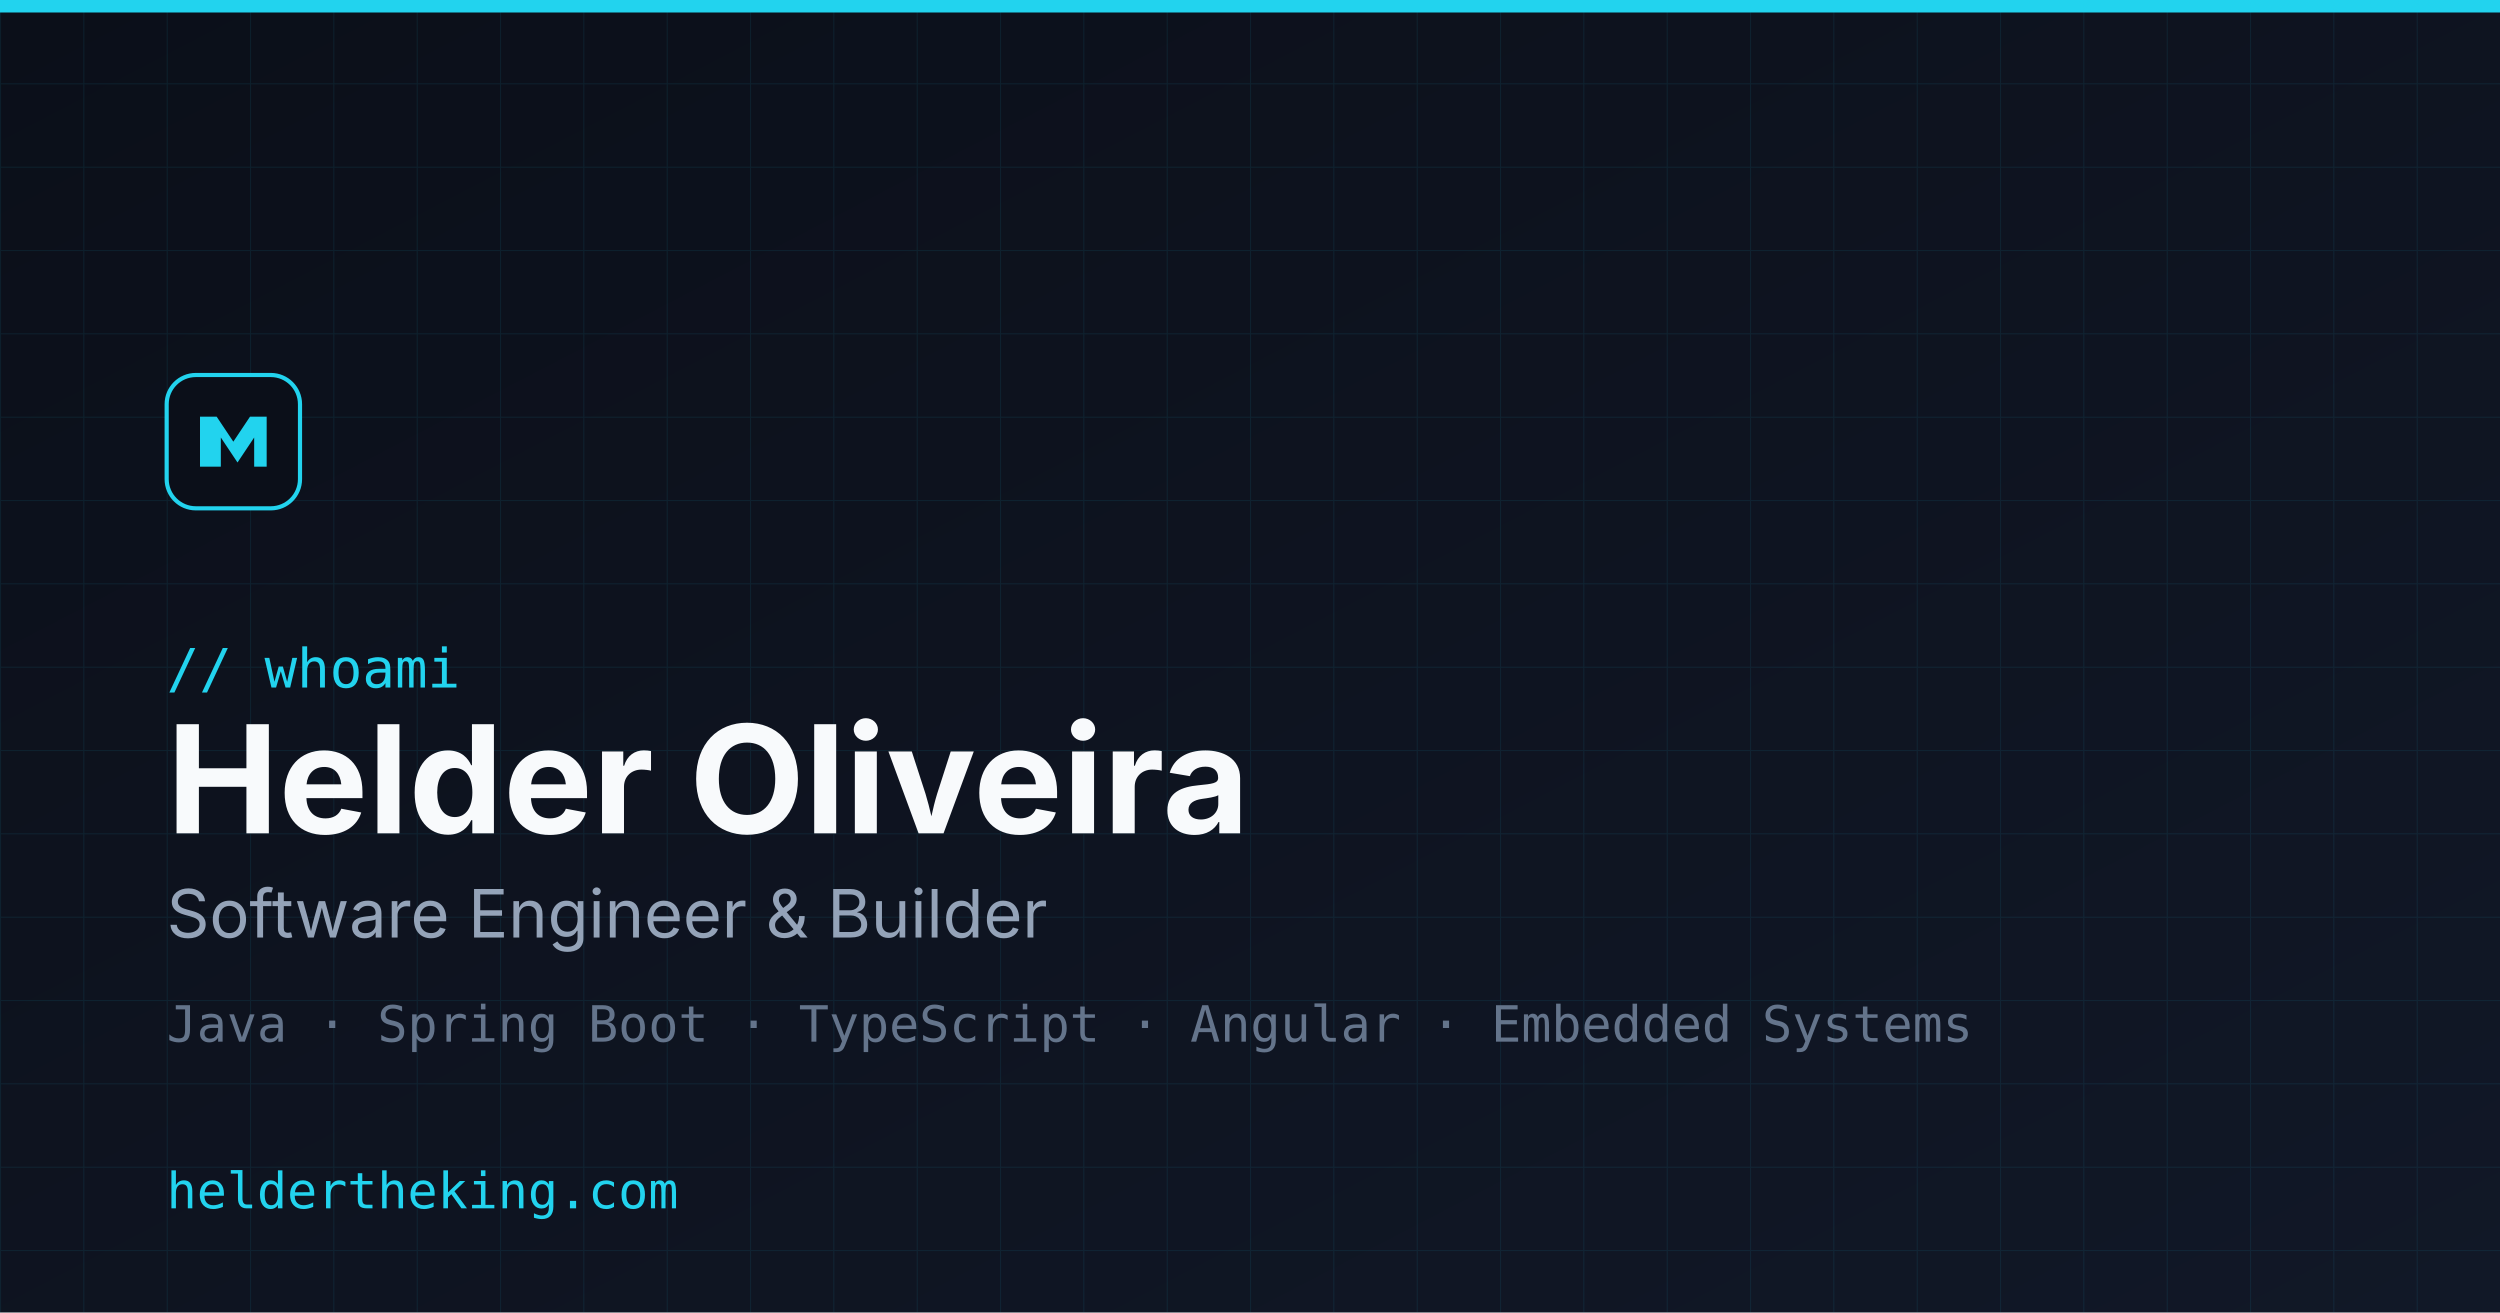
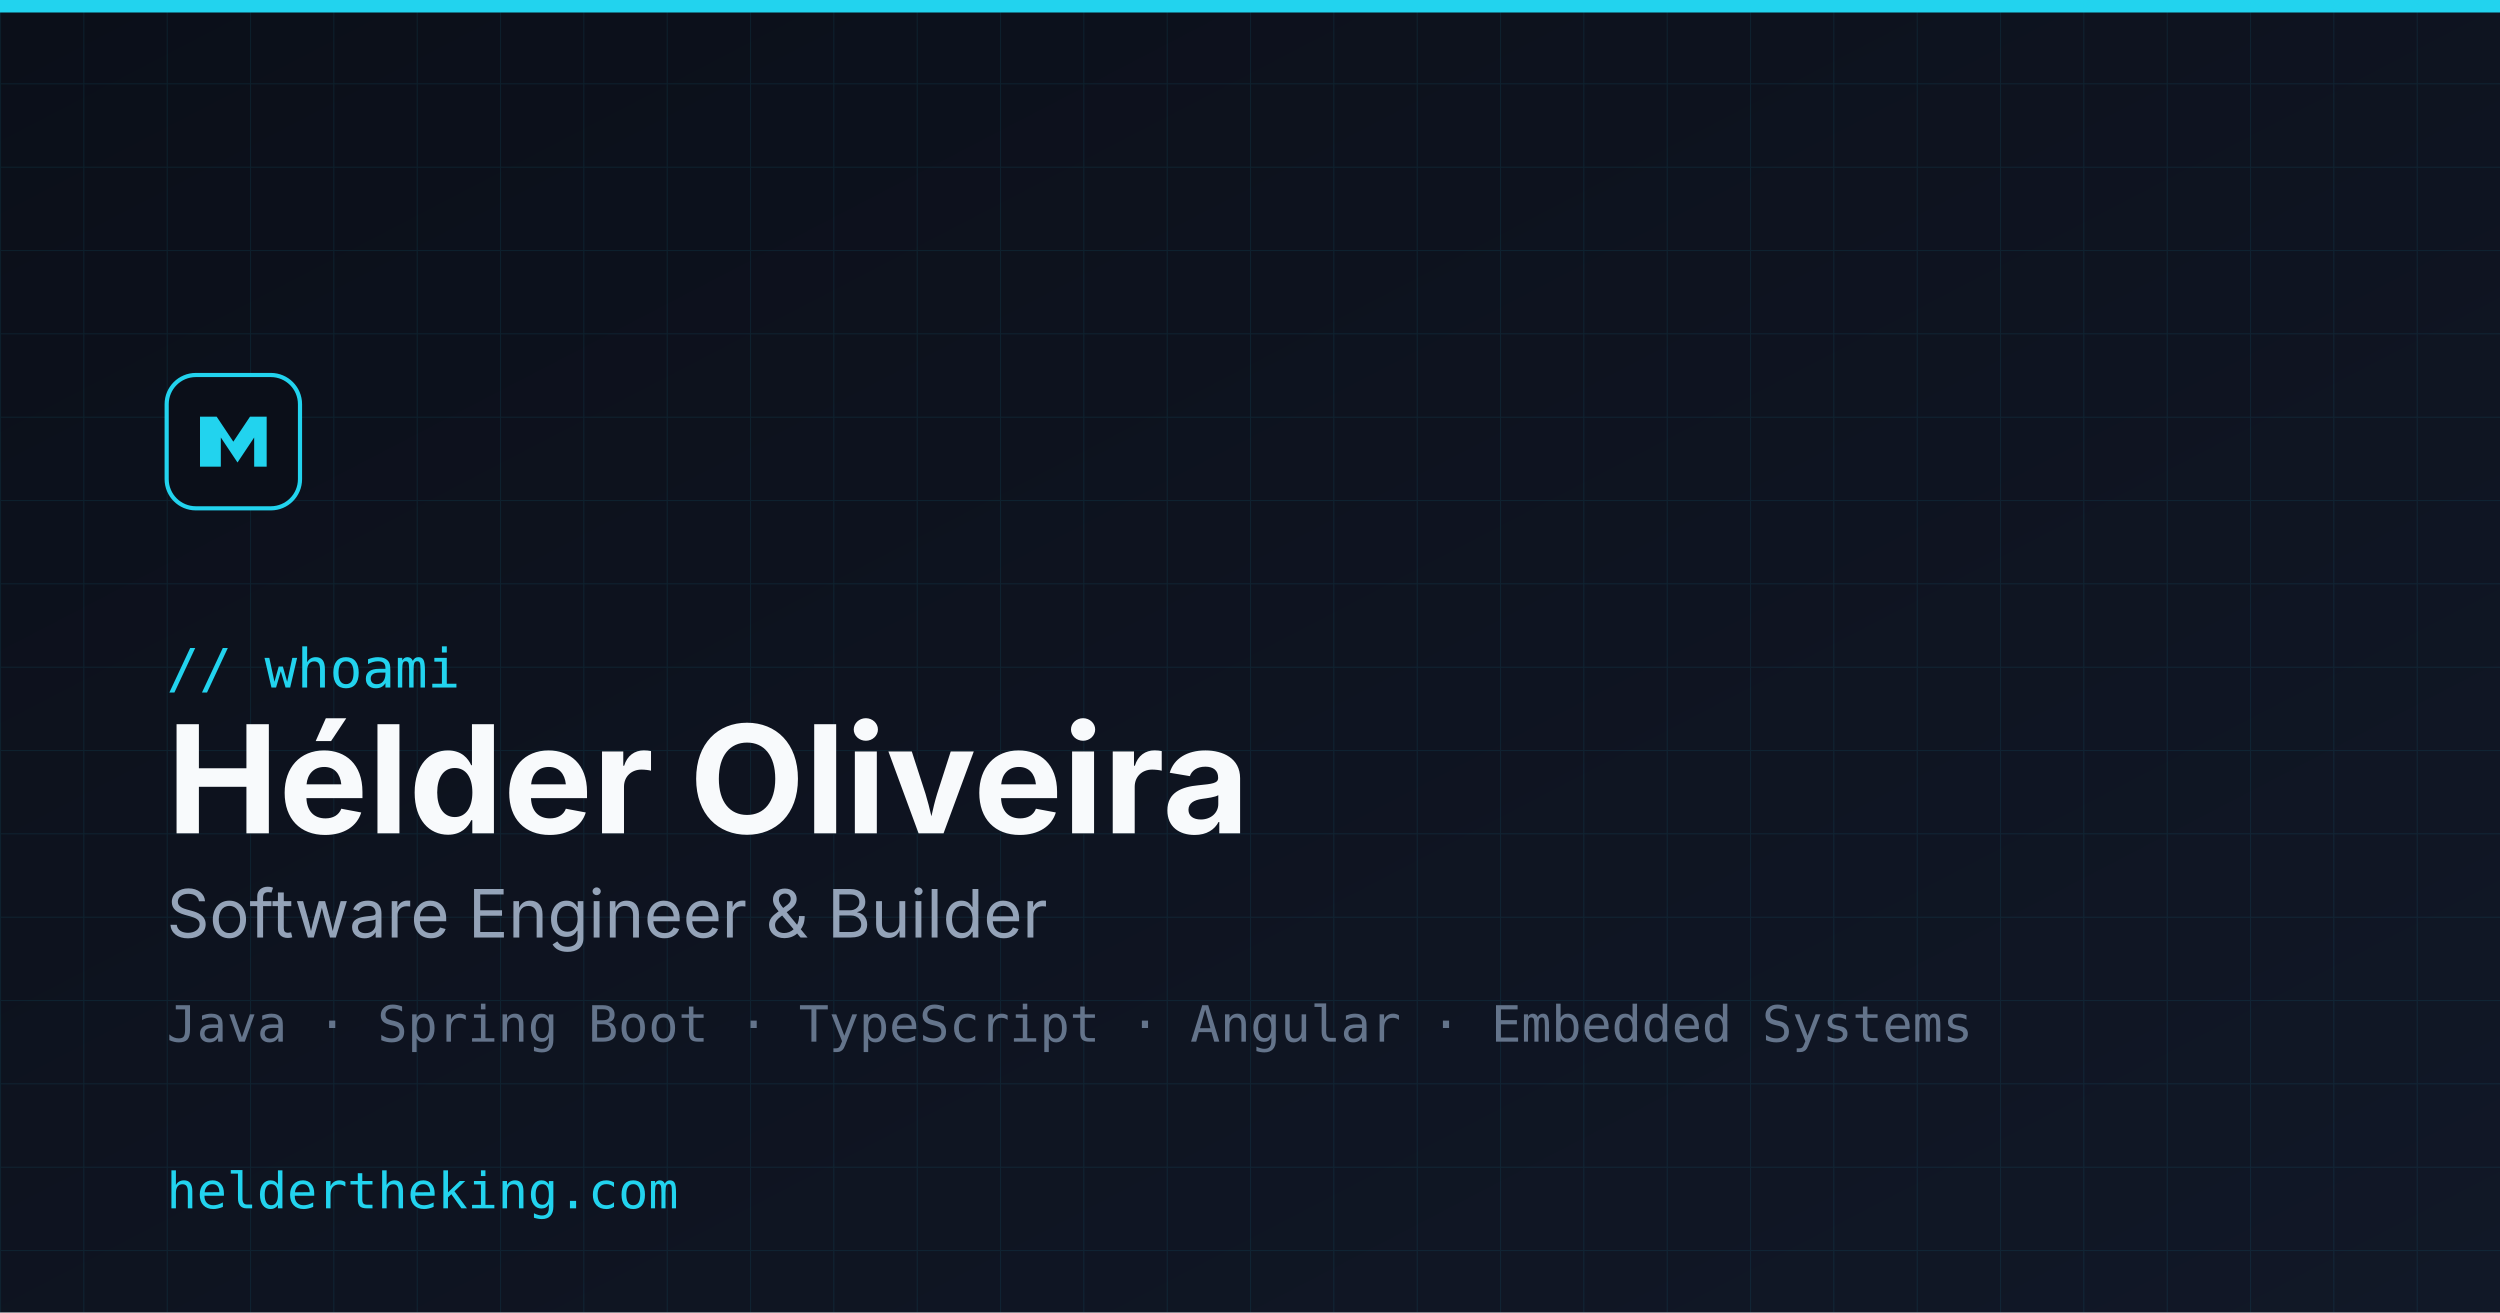
<svg xmlns="http://www.w3.org/2000/svg" width="1200" height="630" viewBox="0 0 1200 630">
  <defs>
    <linearGradient id="bg" x1="0" y1="0" x2="1" y2="1">
      <stop offset="0%" stop-color="#0b0f19" />
      <stop offset="100%" stop-color="#111827" />
    </linearGradient>
    <pattern id="grid" width="40" height="40" patternUnits="userSpaceOnUse">
      <path d="M40 0H0V40" fill="none" stroke="#22d3ee" stroke-opacity="0.08" stroke-width="1" />
    </pattern>
  </defs>
  <rect width="1200" height="630" fill="url(#bg)" />
  <rect width="1200" height="630" fill="url(#grid)" />
  <rect x="0" y="0" width="1200" height="6" fill="#22d3ee" />
  <g transform="translate(80,180)">
    <rect x="0" y="0" width="64" height="64" rx="14" fill="#0b0f19" stroke="#22d3ee" stroke-width="2" />
    <path d="M16 44V20h8l8 12 8-12h8v24h-6v-14l-8 12-8-12v14z" fill="#22d3ee" />
  </g>
  <text x="80" y="330" font-family="'JetBrains Mono', ui-monospace, monospace" font-size="26" fill="#22d3ee">// whoami</text>
-   <text x="80" y="400" font-family="Inter, system-ui, sans-serif" font-size="72" font-weight="700" fill="#f8fafc">Helder Oliveira</text>
+   <text x="80" y="400" font-family="Inter, system-ui, sans-serif" font-size="72" font-weight="700" fill="#f8fafc">Hélder Oliveira</text>
  <text x="80" y="450" font-family="Inter, system-ui, sans-serif" font-size="32" fill="#94a3b8">Software Engineer &amp; Builder</text>
  <text x="80" y="500" font-family="'JetBrains Mono', ui-monospace, monospace" font-size="24" fill="#64748b">Java · Spring Boot · TypeScript · Angular · Embedded Systems</text>
  <text x="80" y="580" font-family="'JetBrains Mono', ui-monospace, monospace" font-size="24" fill="#22d3ee">heldertheking.com</text>
</svg>
